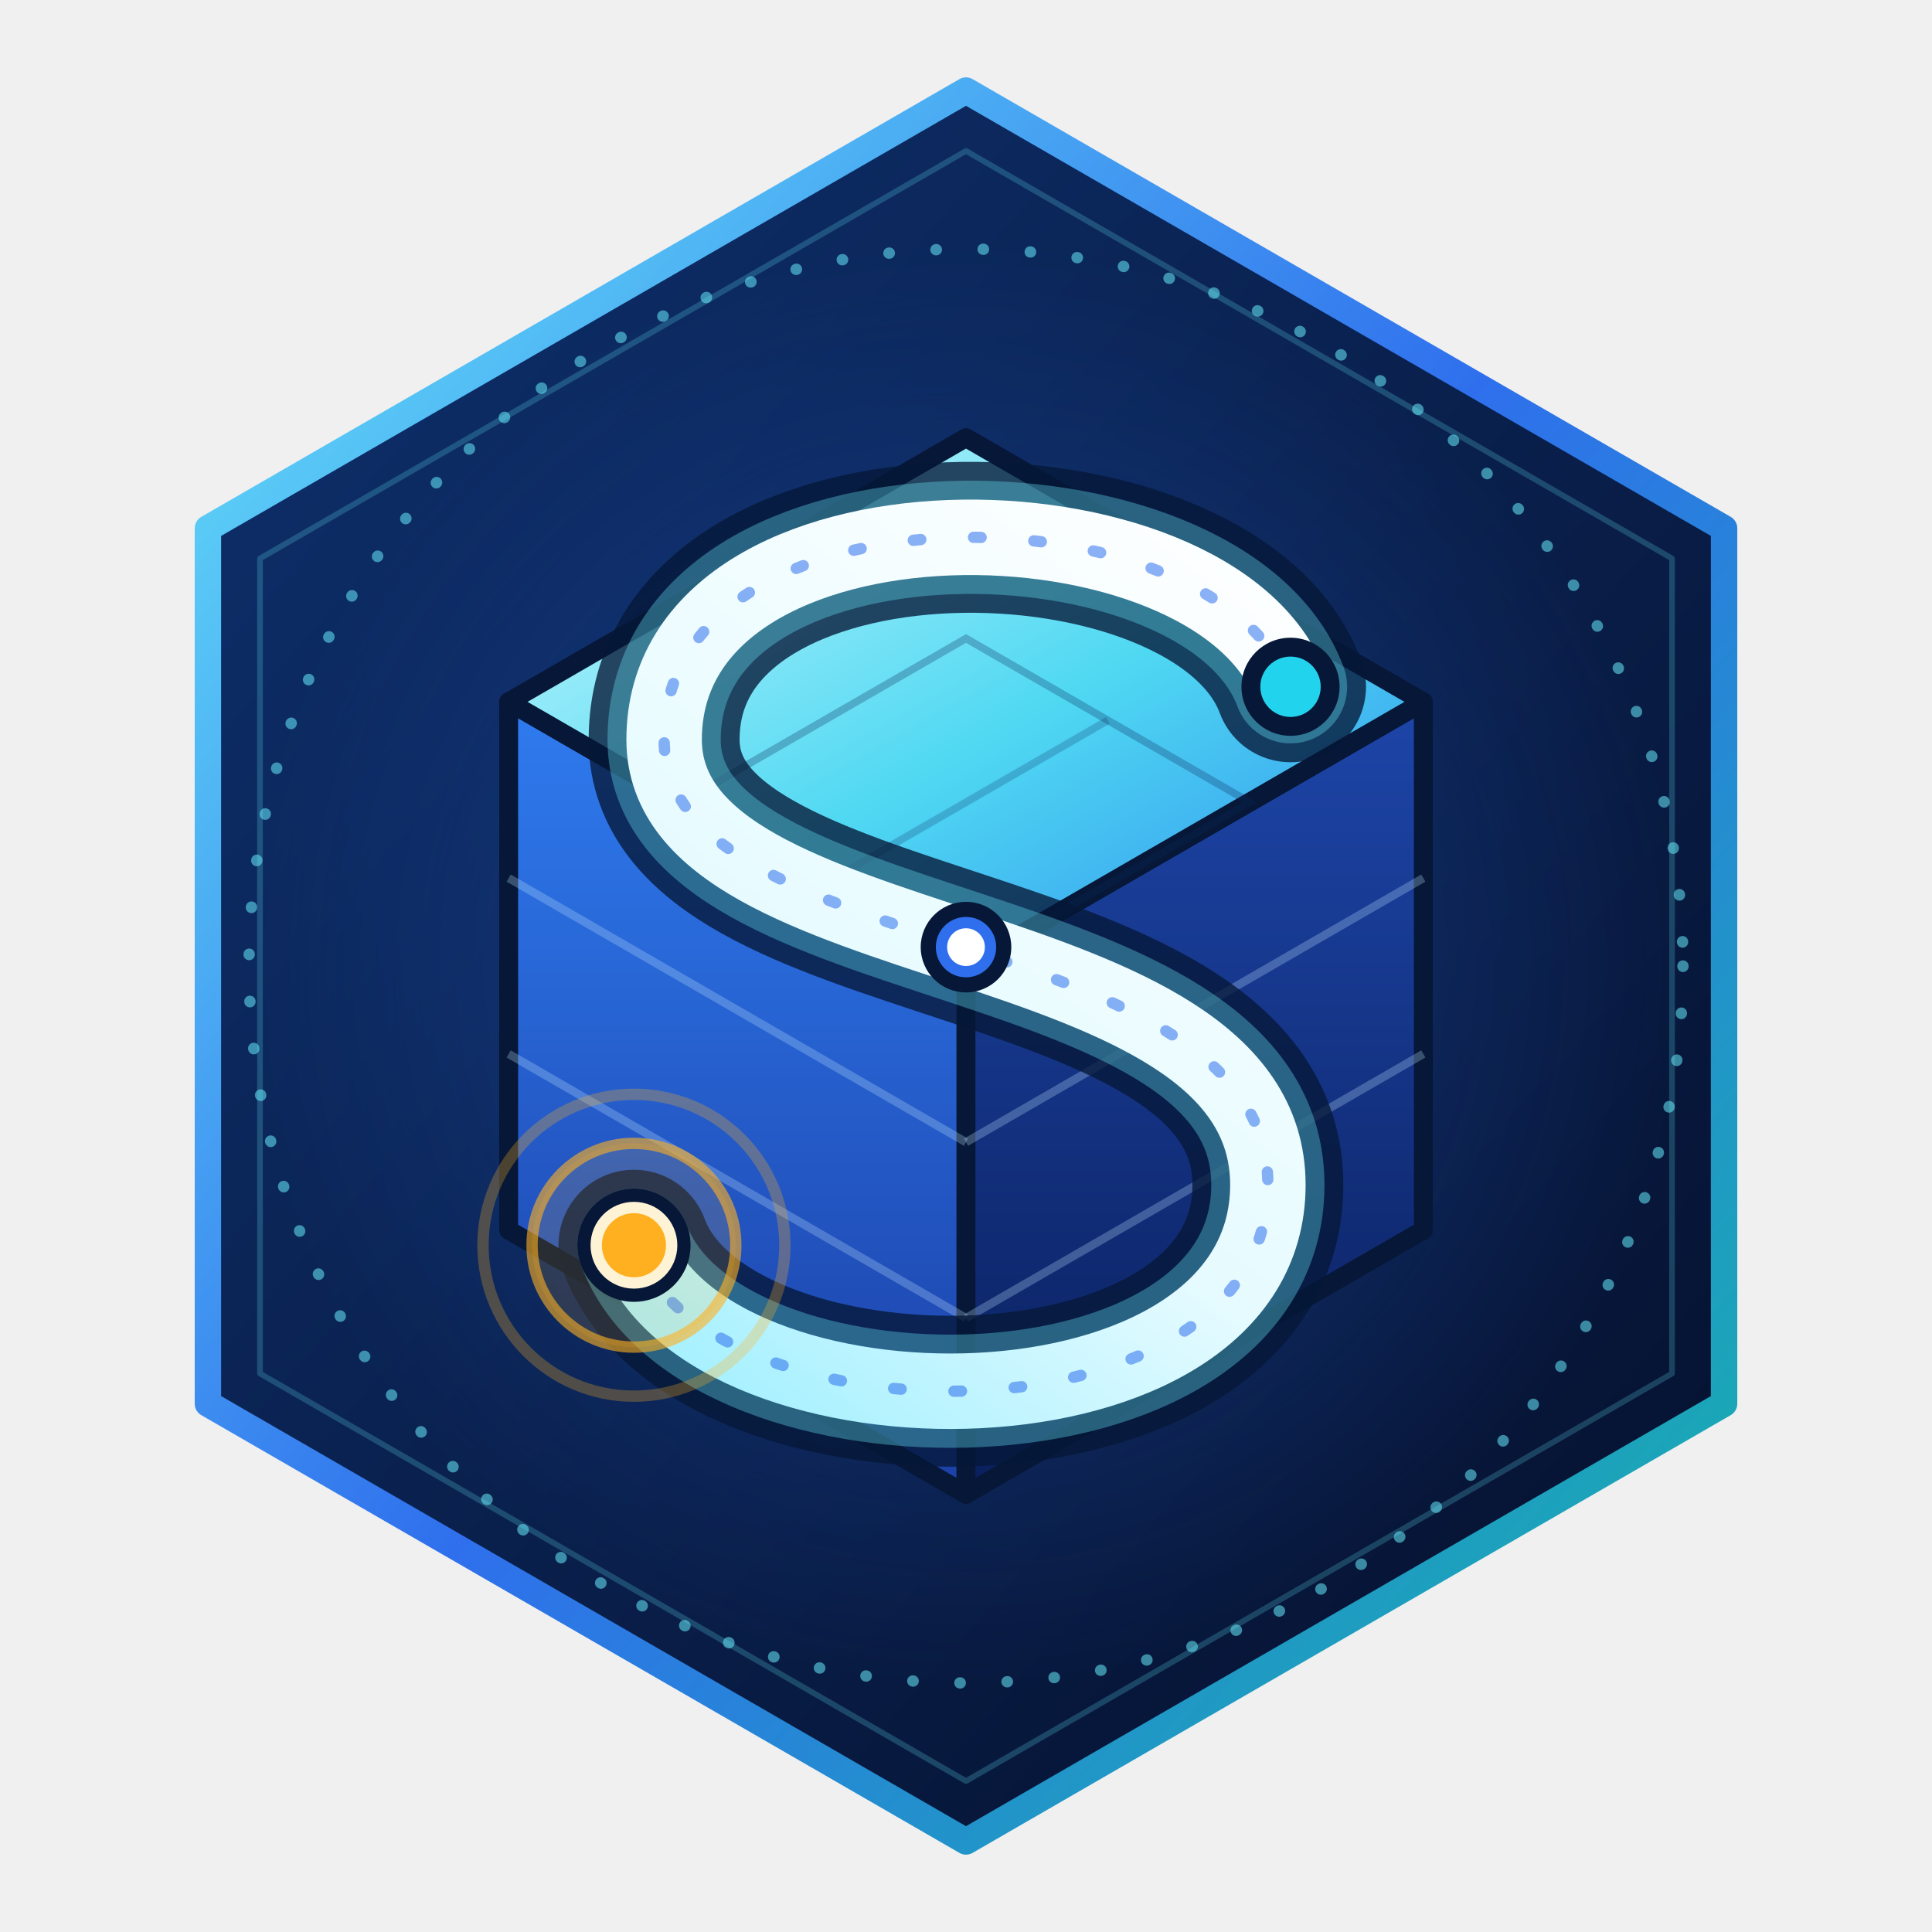
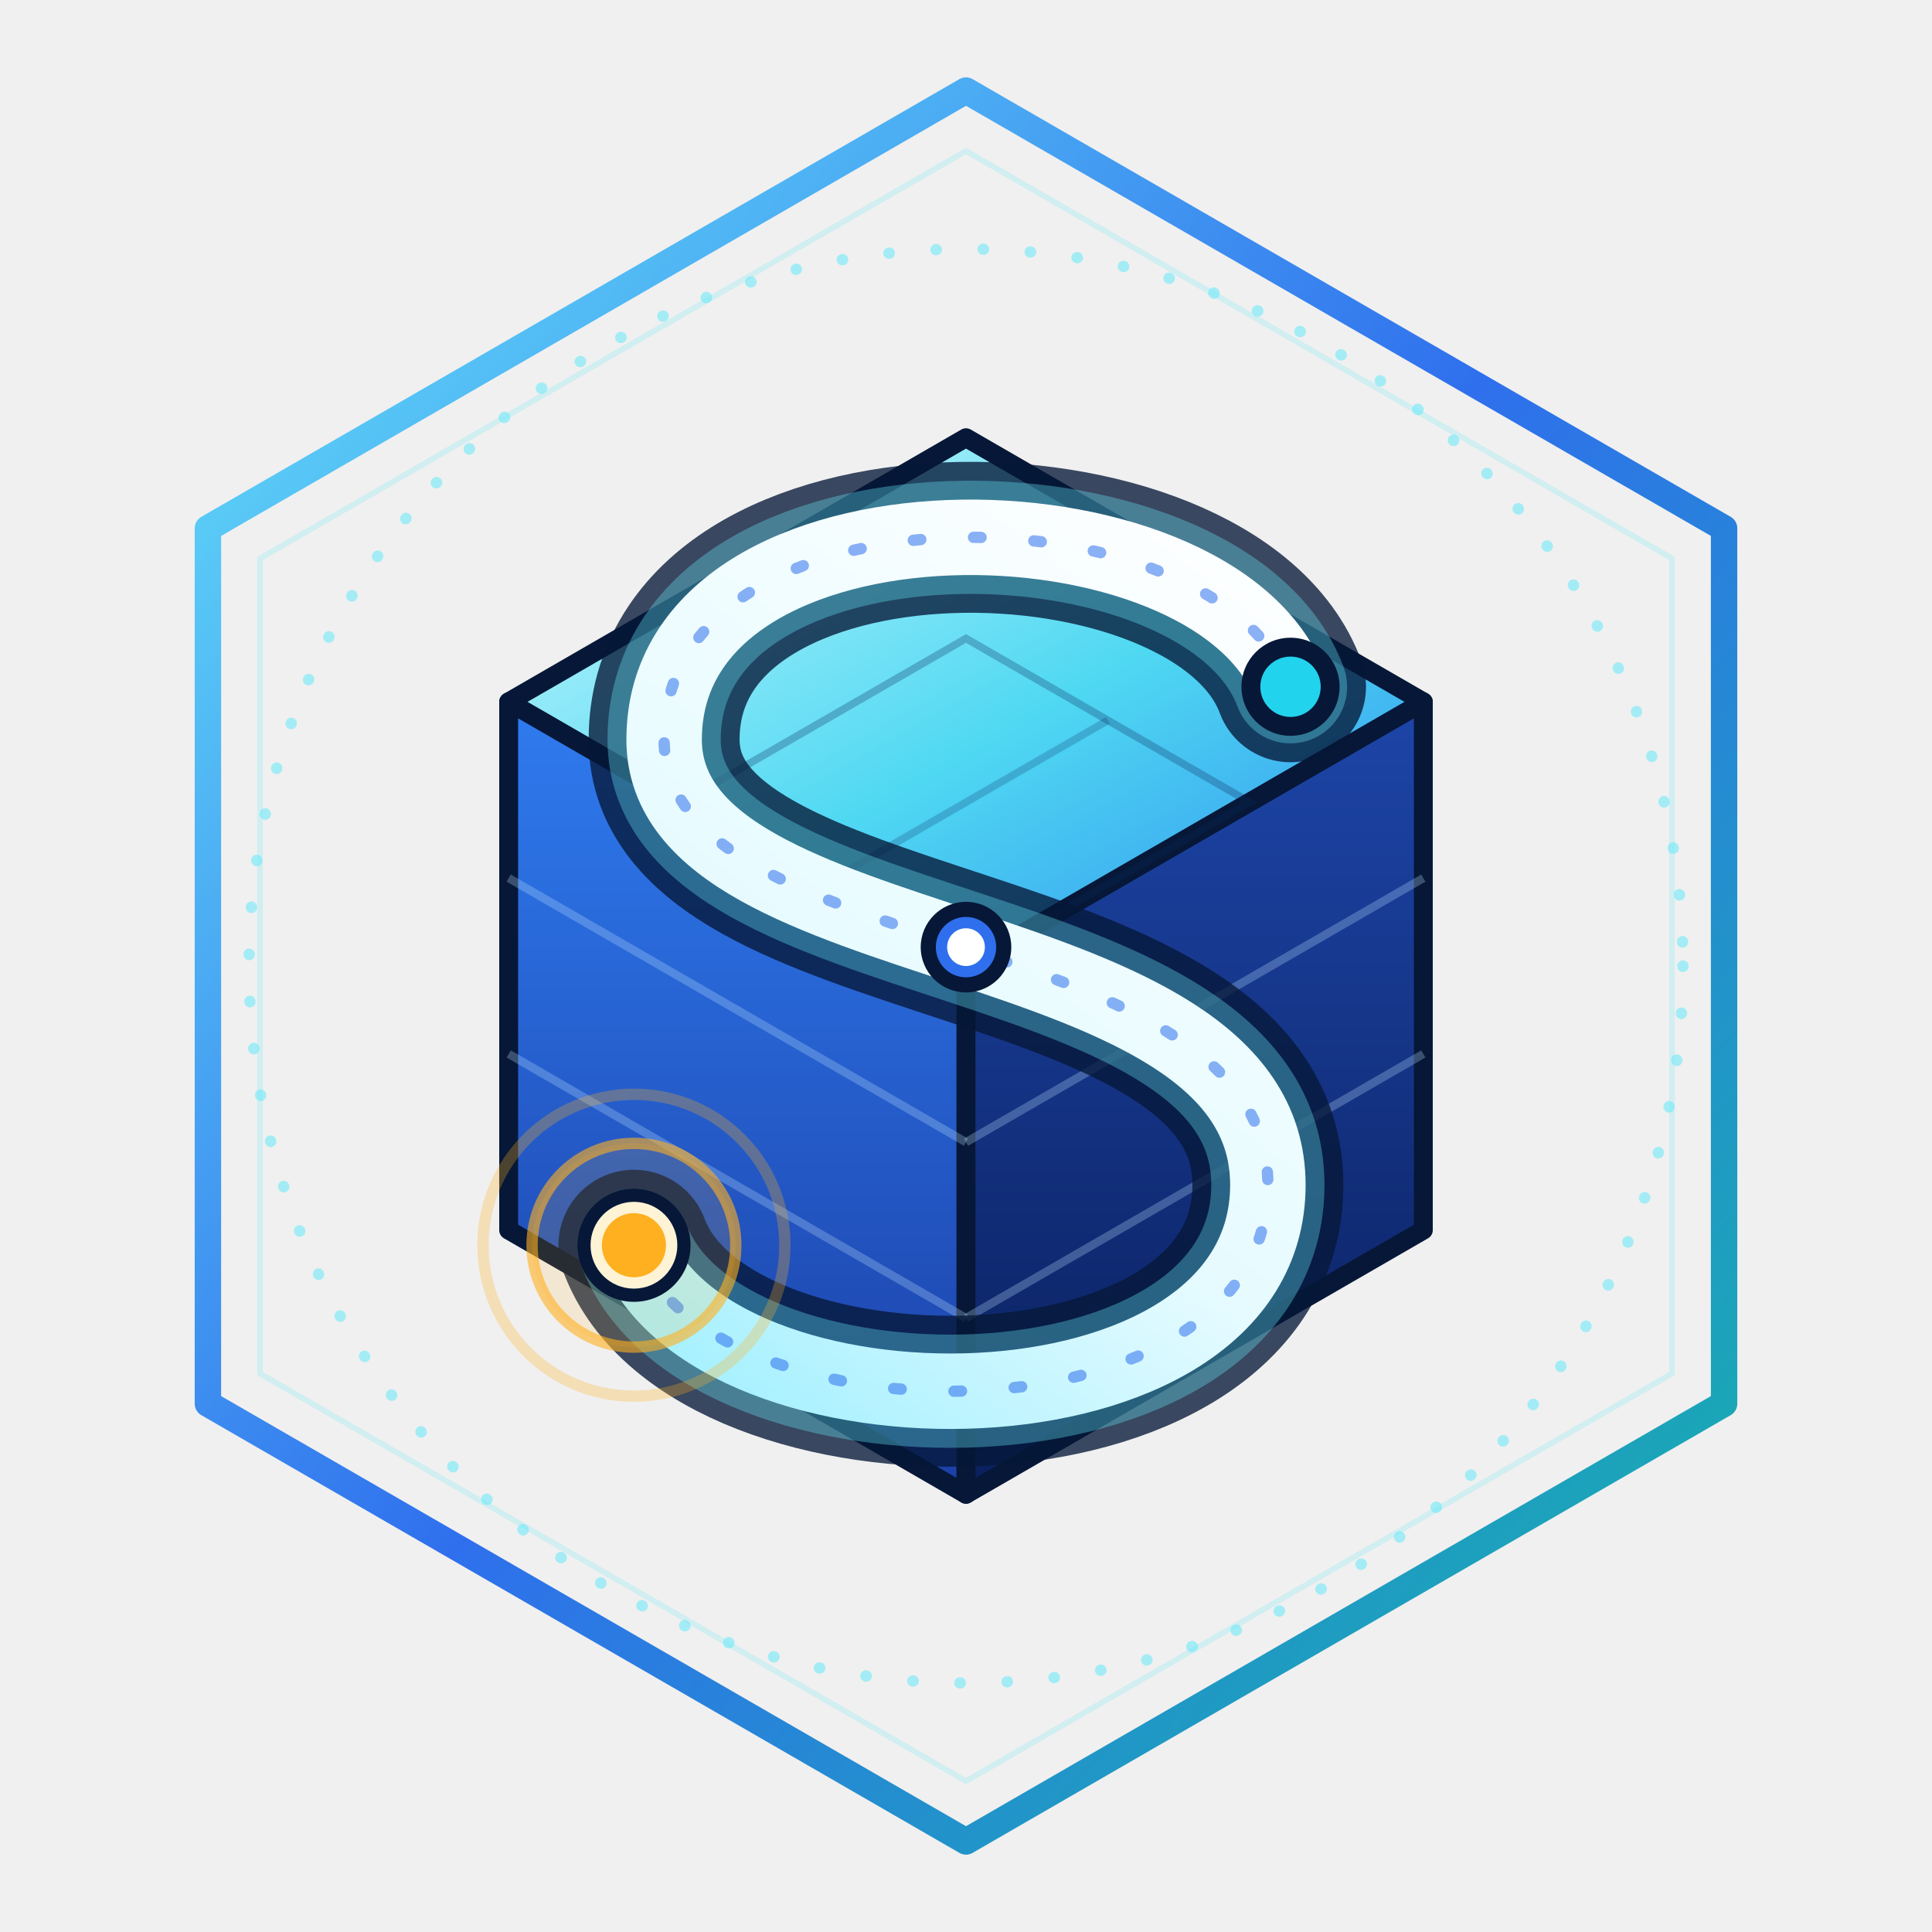
<svg xmlns="http://www.w3.org/2000/svg" viewBox="0 0 512 512" width="512" height="512" role="img" aria-label="Syntro">
  <defs>
    <linearGradient id="mbg" x1="0" y1="0" x2="1" y2="1">
      <stop offset="0" stop-color="#0E316F" />
      <stop offset="1" stop-color="#050F2B" />
    </linearGradient>
    <linearGradient id="mrim" x1="0" y1="0" x2="1" y2="1">
      <stop offset="0" stop-color="#67E8F9" />
      <stop offset=".5" stop-color="#2F6FED" />
      <stop offset="1" stop-color="#14B8A6" />
    </linearGradient>
    <linearGradient id="mft" x1="0" y1="0" x2="1" y2="1">
      <stop offset="0" stop-color="#CFFAFE" />
      <stop offset=".55" stop-color="#4FD8F2" />
      <stop offset="1" stop-color="#2F8BEF" />
    </linearGradient>
    <linearGradient id="mfl" x1="0" y1="0" x2="0" y2="1">
      <stop offset="0" stop-color="#2F7BEF" />
      <stop offset="1" stop-color="#1B3FA6" />
    </linearGradient>
    <linearGradient id="mfr" x1="0" y1="0" x2="0" y2="1">
      <stop offset="0" stop-color="#1D45A8" />
      <stop offset="1" stop-color="#0A1F5C" />
    </linearGradient>
    <linearGradient id="mrb" gradientUnits="userSpaceOnUse" x1="342" y1="140" x2="168" y2="370">
      <stop offset="0" stop-color="#FFFFFF" />
      <stop offset=".6" stop-color="#E6FBFF" />
      <stop offset="1" stop-color="#9EEFFF" />
    </linearGradient>
    <radialGradient id="mglow" cx=".5" cy=".5" r=".5">
      <stop offset="0" stop-color="#2F6FED" stop-opacity=".35" />
      <stop offset="1" stop-color="#2F6FED" stop-opacity="0" />
    </radialGradient>
  </defs>
-   <polygon points="256.0,24.0 456.9,140.0 456.9,372.0 256.0,488.0 55.1,372.0 55.1,140.0" fill="url(#mbg)" stroke="url(#mrim)" stroke-width="7" stroke-linejoin="round" />
+   <polygon points="256.0,24.0 456.9,140.0 456.9,372.0 256.0,488.0 55.1,372.0 55.1,140.0" fill="none" stroke="url(#mrim)" stroke-width="7" stroke-linejoin="round" />
  <polygon points="256.0,40.0 443.1,148.0 443.1,364.0 256.0,472.0 68.9,364.0 68.9,148.0" fill="none" stroke="#67E8F9" stroke-opacity=".22" stroke-width="1.5" stroke-linejoin="round" />
-   <circle cx="256" cy="256" r="190" fill="url(#mglow)" />
+   <circle cx="256" cy="256" r="190" fill="none" />
  <circle cx="256" cy="256" r="190" fill="none" stroke="#67E8F9" stroke-opacity=".55" stroke-width="3" stroke-linecap="round" stroke-dasharray="0.1 12.4" />
  <g stroke="#061737" stroke-width="5" stroke-linejoin="round">
    <polygon points="134.8,186.0 256.0,256.0 256.0,396.0 134.8,326.0" fill="url(#mfl)" />
    <polygon points="377.2,186.0 377.2,326.0 256.0,396.0 256.0,256.0" fill="url(#mfr)" />
    <polygon points="256.0,116.0 377.2,186.0 256.0,256.0 134.8,186.0" fill="url(#mft)" />
  </g>
  <line x1="134.8" y1="232.7" x2="256.0" y2="302.7" stroke="#BFE3FF" stroke-opacity=".28" stroke-width="2.2" />
  <line x1="256.0" y1="302.7" x2="377.2" y2="232.7" stroke="#BFE3FF" stroke-opacity=".28" stroke-width="2.2" />
  <line x1="134.8" y1="279.3" x2="256.0" y2="349.3" stroke="#BFE3FF" stroke-opacity=".28" stroke-width="2.2" />
  <line x1="256.0" y1="349.3" x2="377.2" y2="279.3" stroke="#BFE3FF" stroke-opacity=".28" stroke-width="2.2" />
  <polygon points="256.0,169.2 331.2,212.6 256.0,256.0 180.8,212.6" fill="none" stroke="#0B2A5B" stroke-opacity=".28" stroke-width="2" />
  <line x1="293.6" y1="190.9" x2="218.4" y2="234.3" stroke="#0B2A5B" stroke-opacity=".22" stroke-width="2" />
  <path d="M342 182 C322 128 176 126 176 196 C176 256 336 244 336 314 C336 384 188 384 168 330" fill="none" stroke="#061737" stroke-opacity=".78" stroke-width="40" stroke-linecap="round" stroke-linejoin="round" />
  <path d="M342 182 C322 128 176 126 176 196 C176 256 336 244 336 314 C336 384 188 384 168 330" fill="none" stroke="#67E8F9" stroke-opacity=".35" stroke-width="30" stroke-linecap="round" stroke-linejoin="round" />
  <path d="M342 182 C322 128 176 126 176 196 C176 256 336 244 336 314 C336 384 188 384 168 330" fill="none" stroke="url(#mrb)" stroke-width="20" stroke-linecap="round" stroke-linejoin="round" />
  <path d="M342 182 C322 128 176 126 176 196 C176 256 336 244 336 314 C336 384 188 384 168 330" fill="none" stroke="#2F6FED" stroke-opacity=".55" stroke-width="3" stroke-linecap="round" stroke-dasharray="2 14" />
  <circle cx="342" cy="182" r="13" fill="#061737" />
  <circle cx="342" cy="182" r="8" fill="#22D3EE" />
  <circle cx="256" cy="251" r="12" fill="#061737" />
  <circle cx="256" cy="251" r="6.5" fill="#FFFFFF" stroke="#2F6FED" stroke-width="3" />
  <circle cx="168" cy="330" r="40" fill="none" stroke="#FFB020" stroke-opacity=".28" stroke-width="3" />
  <circle cx="168" cy="330" r="27" fill="#FFB020" fill-opacity=".14" stroke="#FFB020" stroke-opacity=".6" stroke-width="3" />
  <circle cx="168" cy="330" r="15" fill="#061737" />
  <circle cx="168" cy="330" r="10" fill="#FFB020" stroke="#FFF3D6" stroke-width="3" />
</svg>
